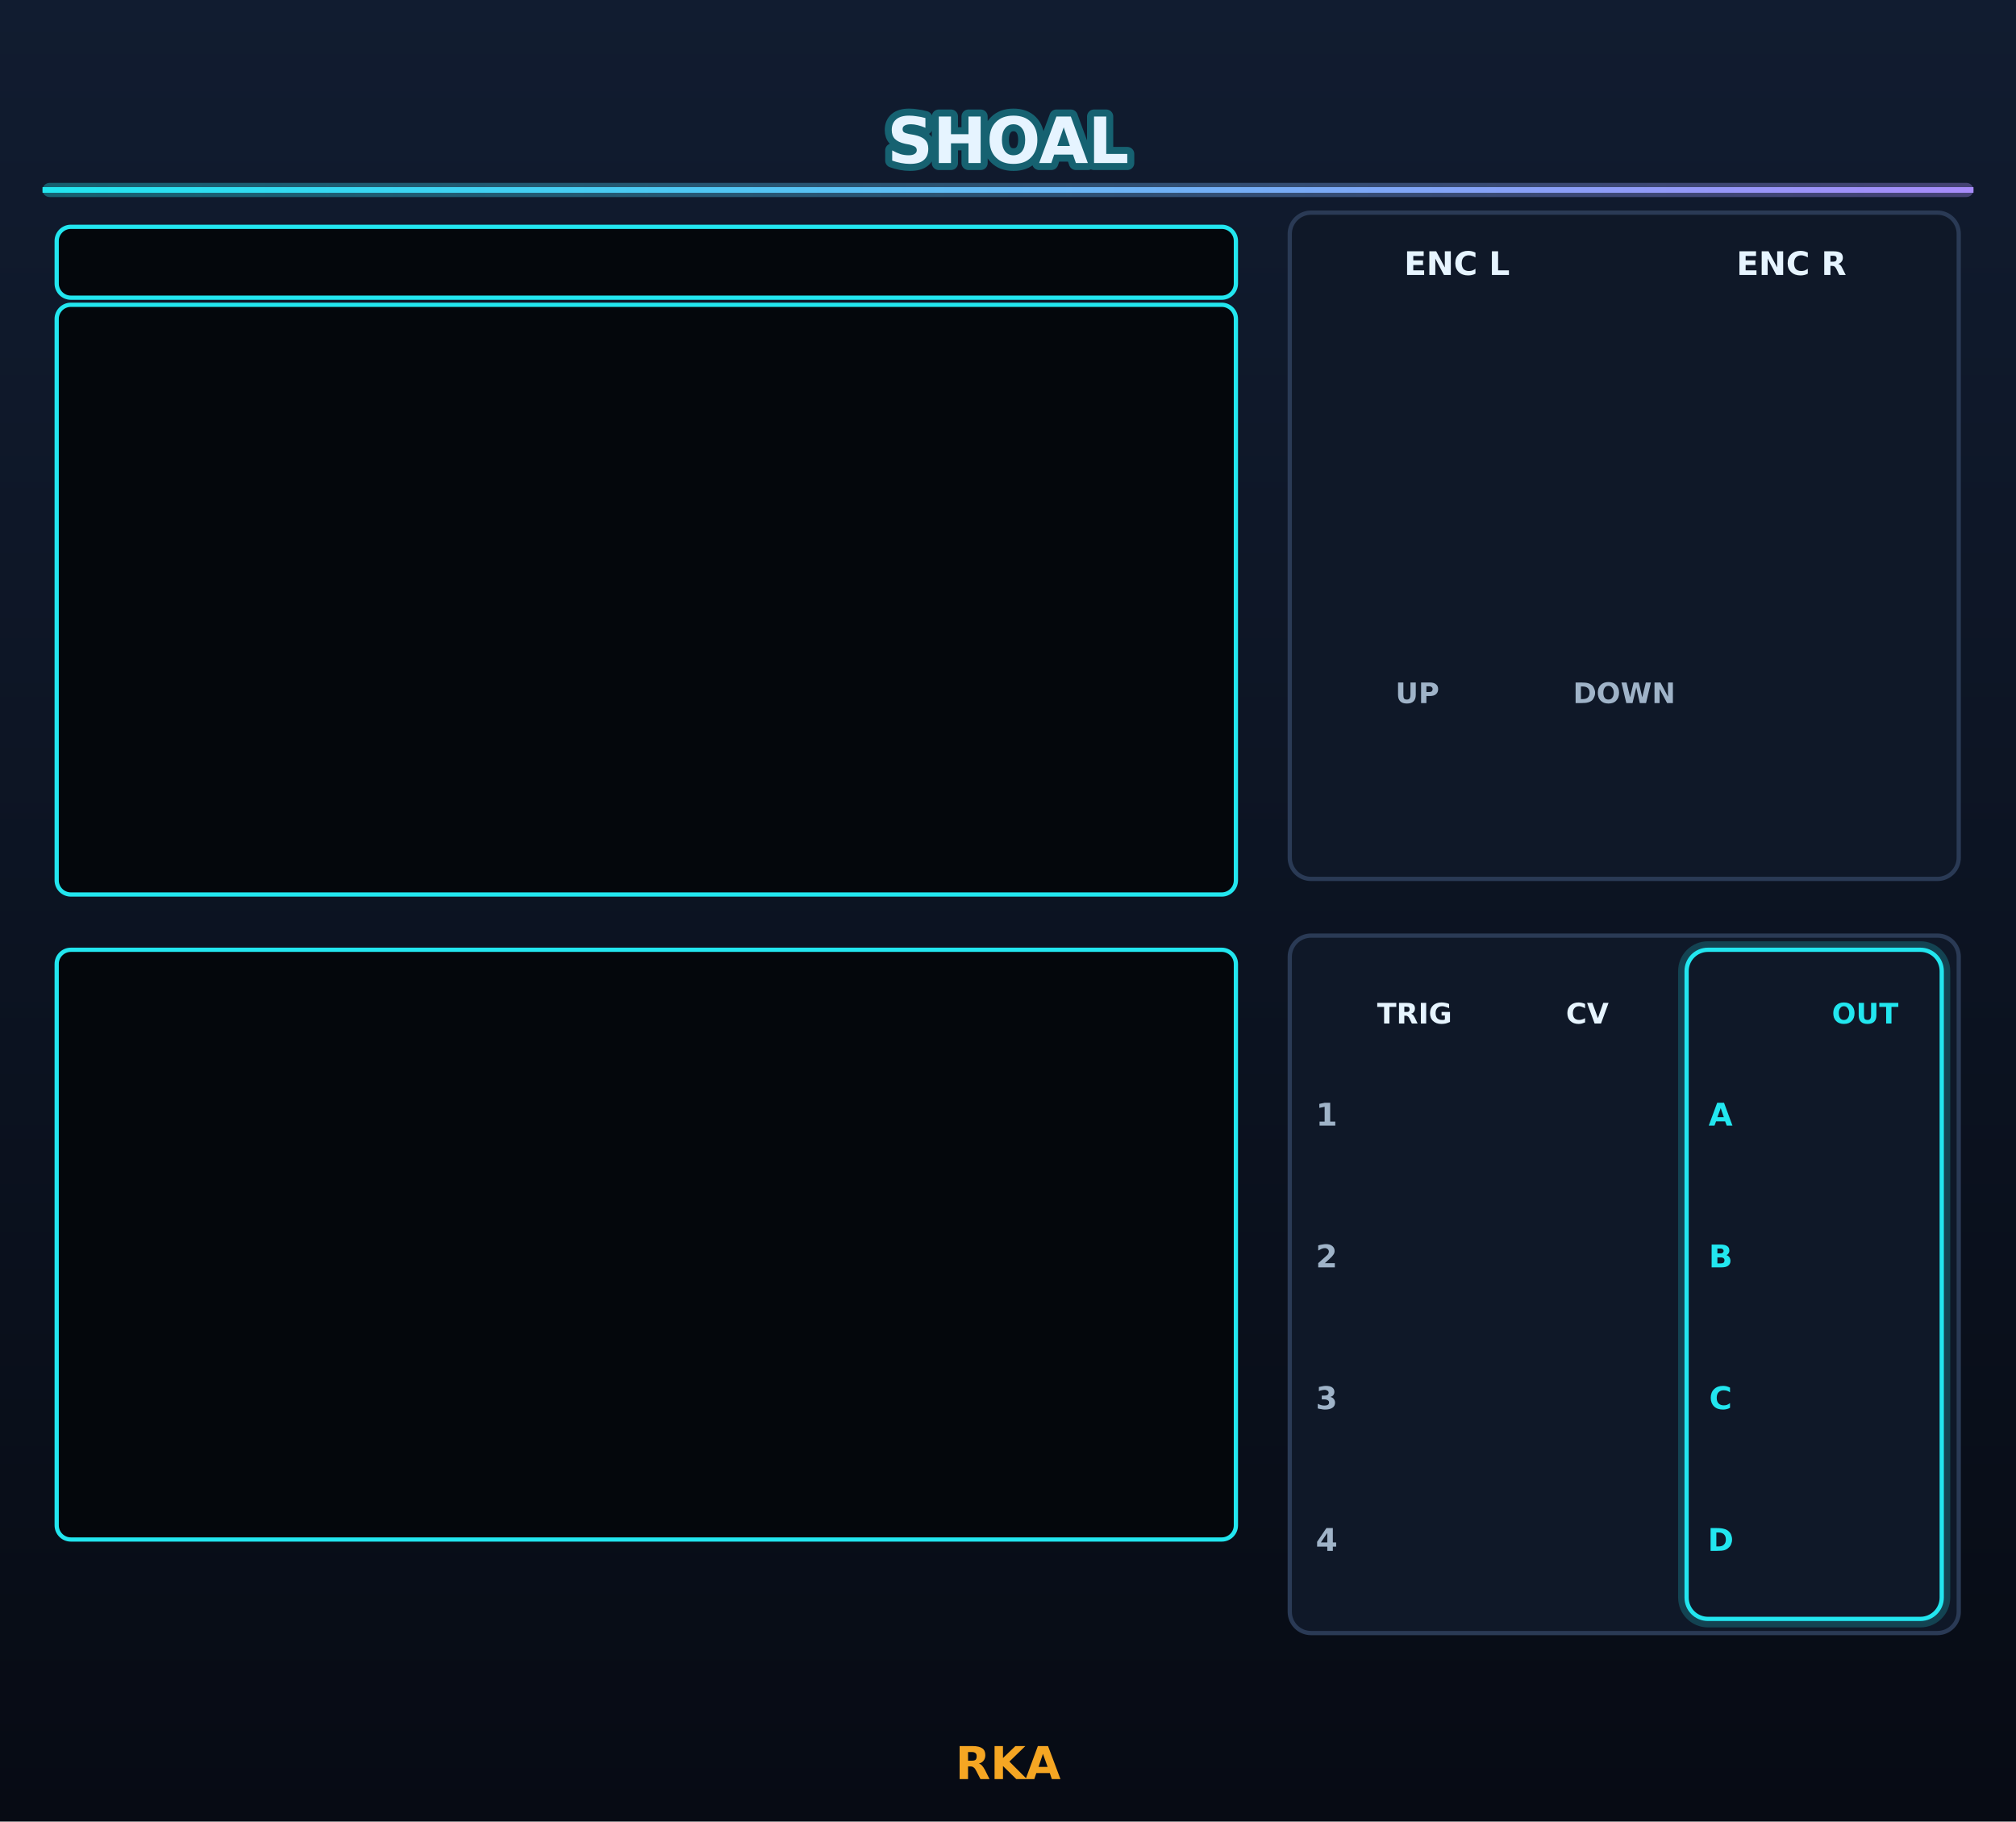
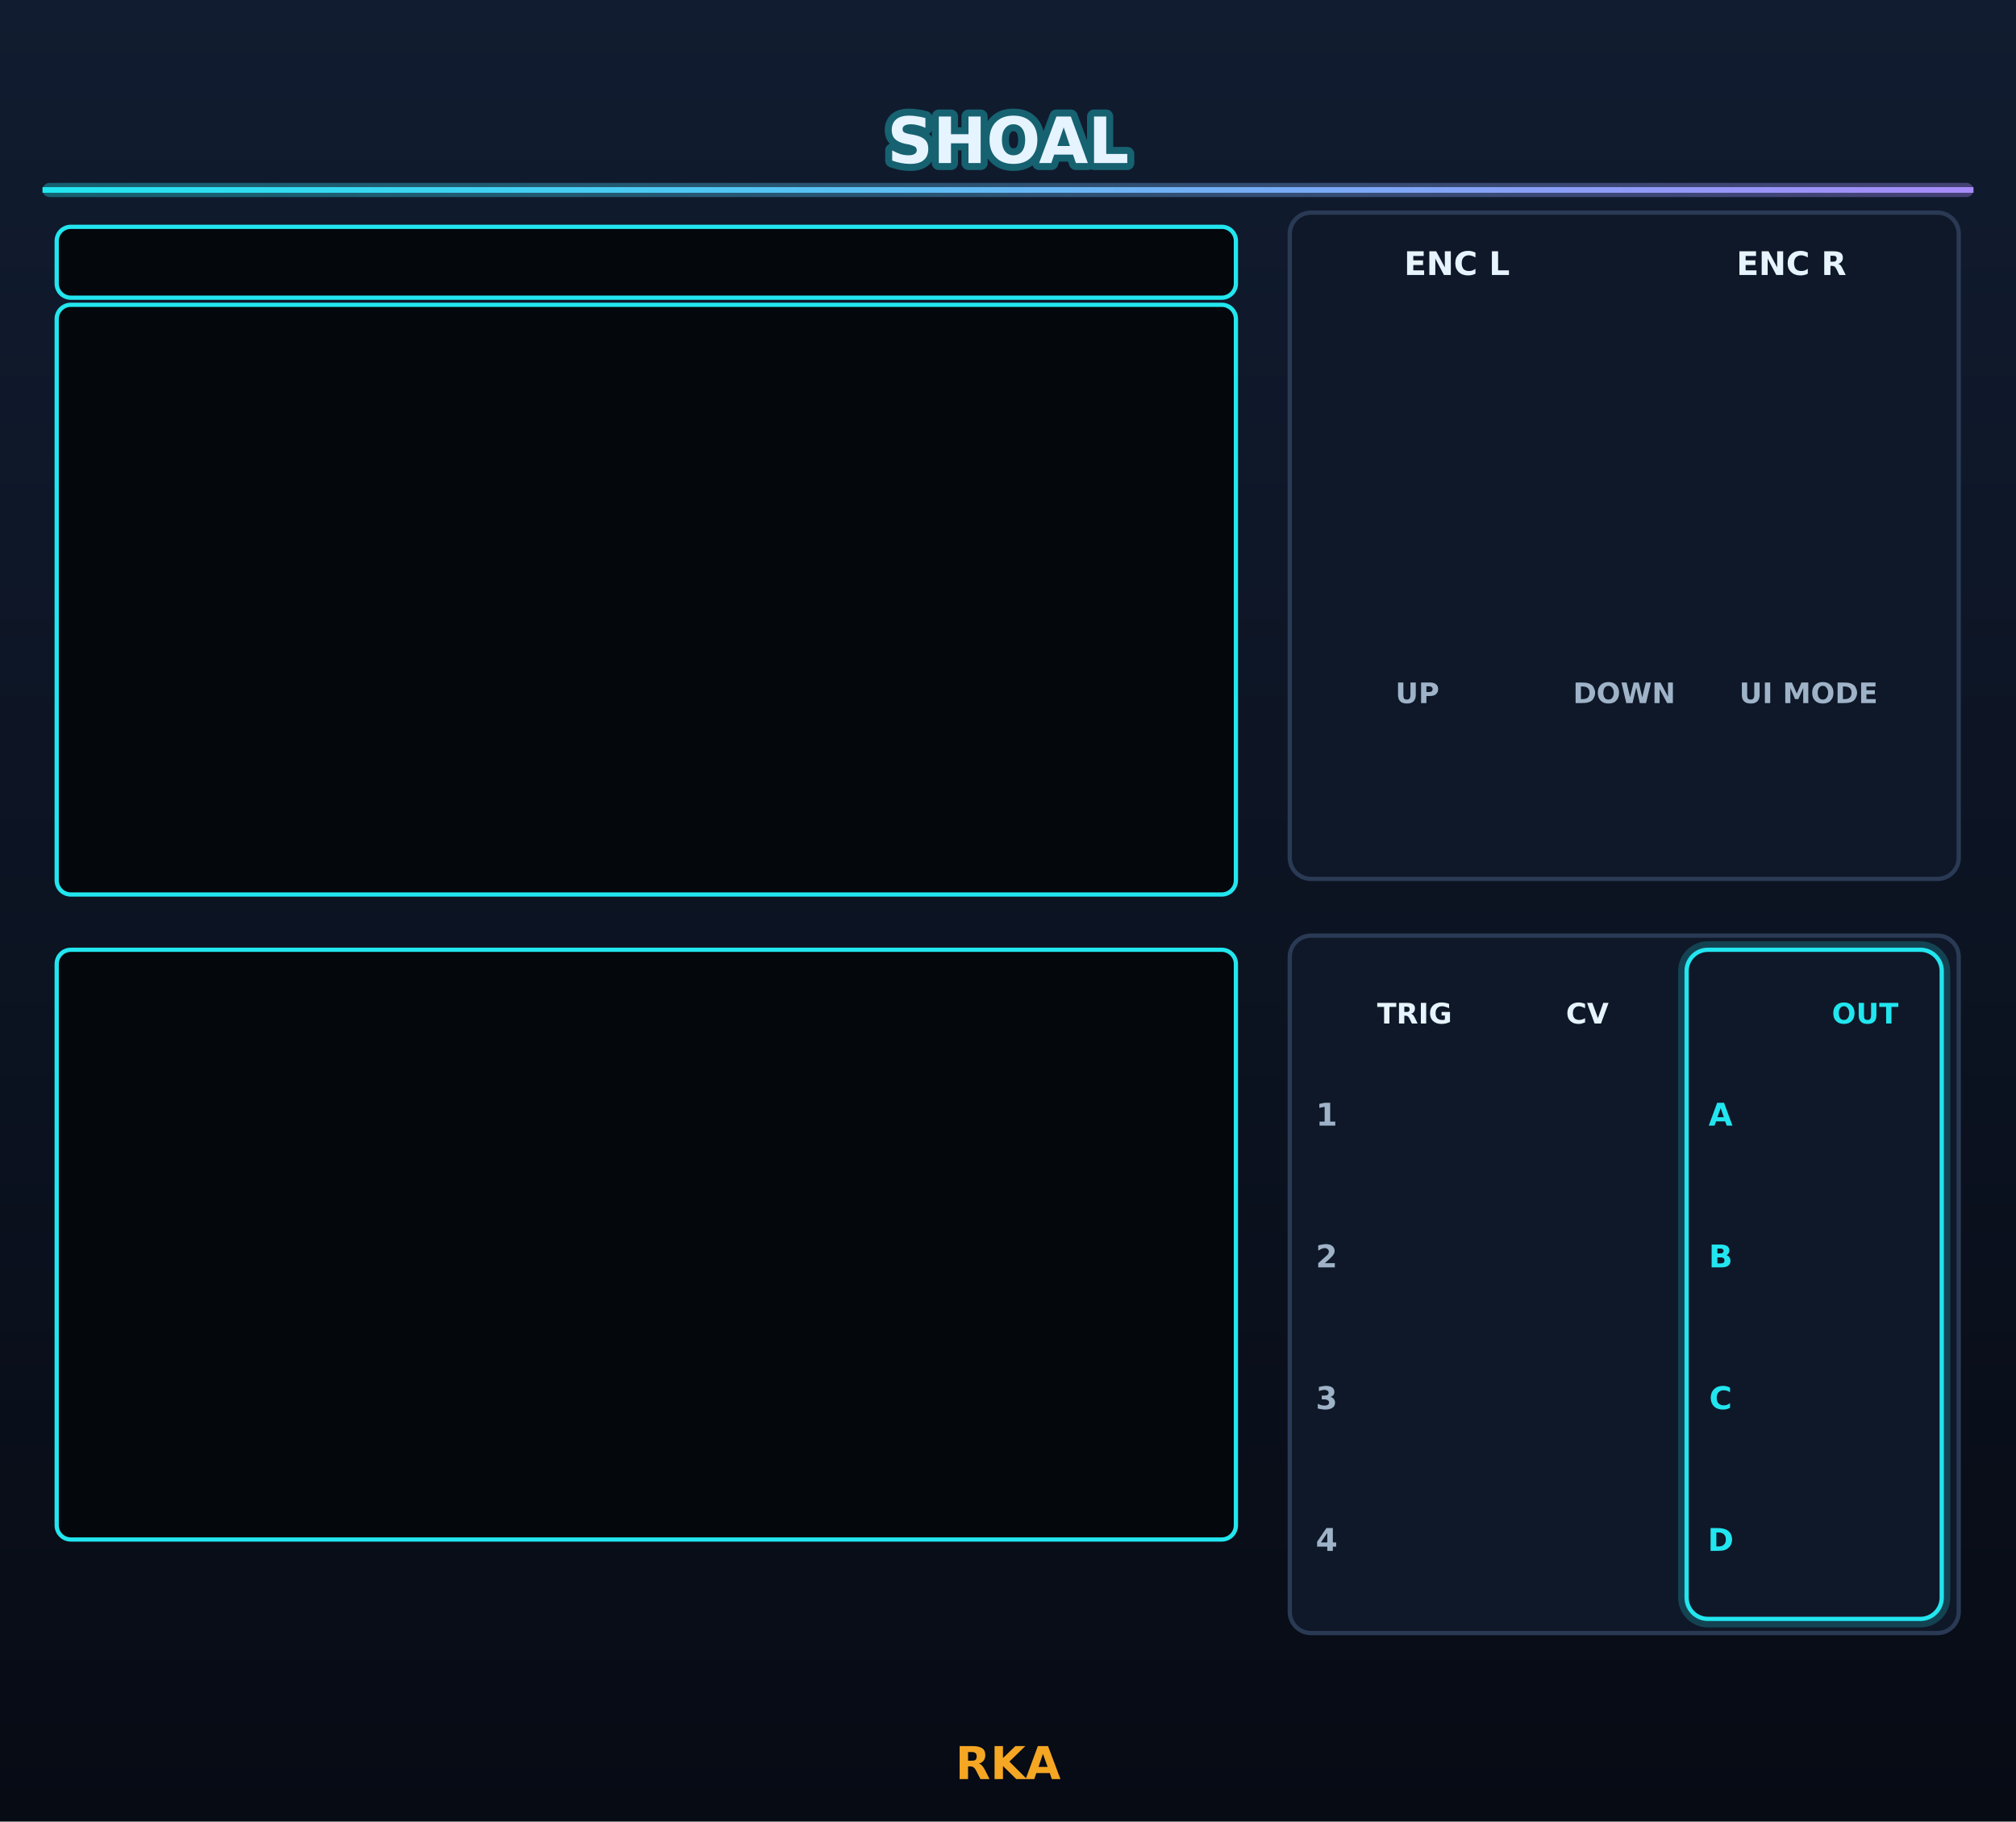
<svg xmlns="http://www.w3.org/2000/svg" width="142.24mm" height="128.5mm" viewBox="0 0 142.24 128.5">
  <defs>
    <linearGradient id="bg" x1="0" y1="0" x2="0" y2="128.5" gradientUnits="userSpaceOnUse">
      <stop offset="0" stop-color="#111c30" />
      <stop offset="1" stop-color="#070b14" />
    </linearGradient>
    <linearGradient id="rule" x1="3" y1="0" x2="139.24" y2="0" gradientUnits="userSpaceOnUse">
      <stop offset="0" stop-color="#22e6ef" />
      <stop offset="1" stop-color="#a78bfa" />
    </linearGradient>
  </defs>
  <rect width="142.24" height="128.5" fill="url(#bg)" />
  <text x="71.12" y="11.50" font-family="DejaVu Sans" font-size="4.5" font-weight="bold" text-anchor="middle" fill="#22e6ef" stroke="#22e6ef" stroke-width="0.99" stroke-linejoin="round" opacity="0.35">SHOAL</text>
  <text x="71.12" y="11.50" font-family="DejaVu Sans" font-size="4.5" font-weight="bold" text-anchor="middle" fill="#e6f4ff">SHOAL</text>
  <rect x="3" y="12.9" width="136.24" height="1.0" rx="0.5" fill="url(#rule)" opacity="0.35" />
  <rect x="3" y="13.2" width="136.24" height="0.4" fill="url(#rule)" opacity="1.0" />
  <rect x="91.0" y="15.0" width="47.2" height="47.0" rx="1.5" fill="#0f1828" stroke="#2a3a55" stroke-width="0.3" stroke-opacity="1.0" />
  <rect x="91.0" y="66.0" width="47.2" height="49.2" rx="1.5" fill="#0f1828" stroke="#2a3a55" stroke-width="0.3" stroke-opacity="1.0" />
  <rect x="119.0" y="67.0" width="18.0" height="47.2" rx="1.5" fill="none" stroke="#22e6ef" stroke-width="1.2" opacity="0.21" />
  <rect x="119.0" y="67.0" width="18.0" height="47.2" rx="1.5" fill="#0f1828" stroke="#22e6ef" stroke-width="0.3" stroke-opacity="1.0" />
  <rect x="4.0" y="16.0" width="83.2" height="5.0" rx="1.0" fill="#04070c" stroke="#22e6ef" stroke-width="0.3" stroke-opacity="1.0" />
  <rect x="4.0" y="21.5" width="83.2" height="41.6" rx="1.0" fill="#04070c" stroke="#22e6ef" stroke-width="0.3" stroke-opacity="1.0" />
  <rect x="4.0" y="67.0" width="83.2" height="41.6" rx="1.0" fill="#04070c" stroke="#22e6ef" stroke-width="0.3" stroke-opacity="1.0" />
  <text x="102.80" y="19.40" font-family="DejaVu Sans" font-size="2.3" font-weight="bold" text-anchor="middle" fill="#e6f4ff">ENC L</text>
  <text x="126.40" y="19.40" font-family="DejaVu Sans" font-size="2.3" font-weight="bold" text-anchor="middle" fill="#e6f4ff">ENC R</text>
  <text x="100.00" y="49.60" font-family="DejaVu Sans" font-size="2.0" font-weight="bold" text-anchor="middle" fill="#9fb3c8">UP</text>
  <text x="114.60" y="49.60" font-family="DejaVu Sans" font-size="2.0" font-weight="bold" text-anchor="middle" fill="#9fb3c8">DOWN</text>
+   <text x="127.60" y="49.60" font-family="DejaVu Sans" font-size="2.0" font-weight="bold" text-anchor="middle" fill="#9fb3c8">UI MODE</text>
  <text x="99.80" y="72.20" font-family="DejaVu Sans" font-size="2.0" font-weight="bold" text-anchor="middle" fill="#e6f4ff">TRIG</text>
  <text x="112.00" y="72.20" font-family="DejaVu Sans" font-size="2.0" font-weight="bold" text-anchor="middle" fill="#e6f4ff">CV</text>
  <text x="131.60" y="72.20" font-family="DejaVu Sans" font-size="2.0" font-weight="bold" text-anchor="middle" fill="#22e6ef" fill-opacity="1.0">OUT</text>
  <text x="93.60" y="79.40" font-family="DejaVu Sans" font-size="2.2" font-weight="bold" text-anchor="middle" fill="#9fb3c8">1</text>
  <text x="93.60" y="89.40" font-family="DejaVu Sans" font-size="2.2" font-weight="bold" text-anchor="middle" fill="#9fb3c8">2</text>
  <text x="93.60" y="99.40" font-family="DejaVu Sans" font-size="2.2" font-weight="bold" text-anchor="middle" fill="#9fb3c8">3</text>
  <text x="93.60" y="109.40" font-family="DejaVu Sans" font-size="2.2" font-weight="bold" text-anchor="middle" fill="#9fb3c8">4</text>
  <text x="121.40" y="79.40" font-family="DejaVu Sans" font-size="2.2" font-weight="bold" text-anchor="middle" fill="#22e6ef" fill-opacity="1.0">A</text>
  <text x="121.40" y="89.40" font-family="DejaVu Sans" font-size="2.2" font-weight="bold" text-anchor="middle" fill="#22e6ef" fill-opacity="1.0">B</text>
  <text x="121.40" y="99.40" font-family="DejaVu Sans" font-size="2.2" font-weight="bold" text-anchor="middle" fill="#22e6ef" fill-opacity="1.0">C</text>
  <text x="121.40" y="109.40" font-family="DejaVu Sans" font-size="2.2" font-weight="bold" text-anchor="middle" fill="#22e6ef" fill-opacity="1.0">D</text>
  <text x="71.12" y="125.50" font-family="DejaVu Sans" font-size="3.2" font-weight="bold" text-anchor="middle" fill="#f5a623" fill-opacity="1.0">RKA</text>
  <g id="components" style="display:none">
    <circle id="widget-ENC_L" cx="102.8" cy="29.0" r="1" fill="#ffff00" />
    <circle id="widget-ENC_R" cx="126.4" cy="29.0" r="1" fill="#ffff00" />
    <circle id="param-ENC_L_PUSH" cx="102.8" cy="43.5" r="1" fill="#ff0000" />
    <circle id="param-ENC_R_PUSH" cx="126.4" cy="43.5" r="1" fill="#ff0000" />
    <circle id="param-UP" cx="100.0" cy="55.0" r="1" fill="#ff0000" />
    <circle id="param-DOWN" cx="114.6" cy="55.0" r="1" fill="#ff0000" />
+     <circle id="param-UI_MODE" cx="127.6" cy="55.0" r="1" fill="#ff0000" />
+     <circle id="light-UI_MODE" cx="133.8" cy="55.0" r="1" fill="#ff00ff" />
    <circle id="input-TR1" cx="99.8" cy="78.6" r="1" fill="#00ff00" />
    <circle id="input-TR2" cx="99.8" cy="88.6" r="1" fill="#00ff00" />
    <circle id="input-TR3" cx="99.8" cy="98.6" r="1" fill="#00ff00" />
    <circle id="input-TR4" cx="99.8" cy="108.6" r="1" fill="#00ff00" />
    <circle id="light-TR1" cx="106.0" cy="78.6" r="1" fill="#ff00ff" />
    <circle id="light-TR2" cx="106.0" cy="88.6" r="1" fill="#ff00ff" />
    <circle id="light-TR3" cx="106.0" cy="98.6" r="1" fill="#ff00ff" />
    <circle id="light-TR4" cx="106.0" cy="108.6" r="1" fill="#ff00ff" />
    <circle id="input-CV1" cx="112.0" cy="78.6" r="1" fill="#00ff00" />
    <circle id="input-CV2" cx="112.0" cy="88.6" r="1" fill="#00ff00" />
    <circle id="input-CV3" cx="112.0" cy="98.6" r="1" fill="#00ff00" />
    <circle id="input-CV4" cx="112.0" cy="108.6" r="1" fill="#00ff00" />
    <circle id="light-A" cx="124.9" cy="78.6" r="1" fill="#ff00ff" />
    <circle id="light-B" cx="124.9" cy="88.6" r="1" fill="#ff00ff" />
    <circle id="light-C" cx="124.9" cy="98.6" r="1" fill="#ff00ff" />
    <circle id="light-D" cx="124.9" cy="108.6" r="1" fill="#ff00ff" />
    <circle id="output-A" cx="131.6" cy="78.6" r="1" fill="#0000ff" />
    <circle id="output-B" cx="131.6" cy="88.6" r="1" fill="#0000ff" />
    <circle id="output-C" cx="131.6" cy="98.6" r="1" fill="#0000ff" />
    <circle id="output-D" cx="131.6" cy="108.6" r="1" fill="#0000ff" />
  </g>
</svg>
